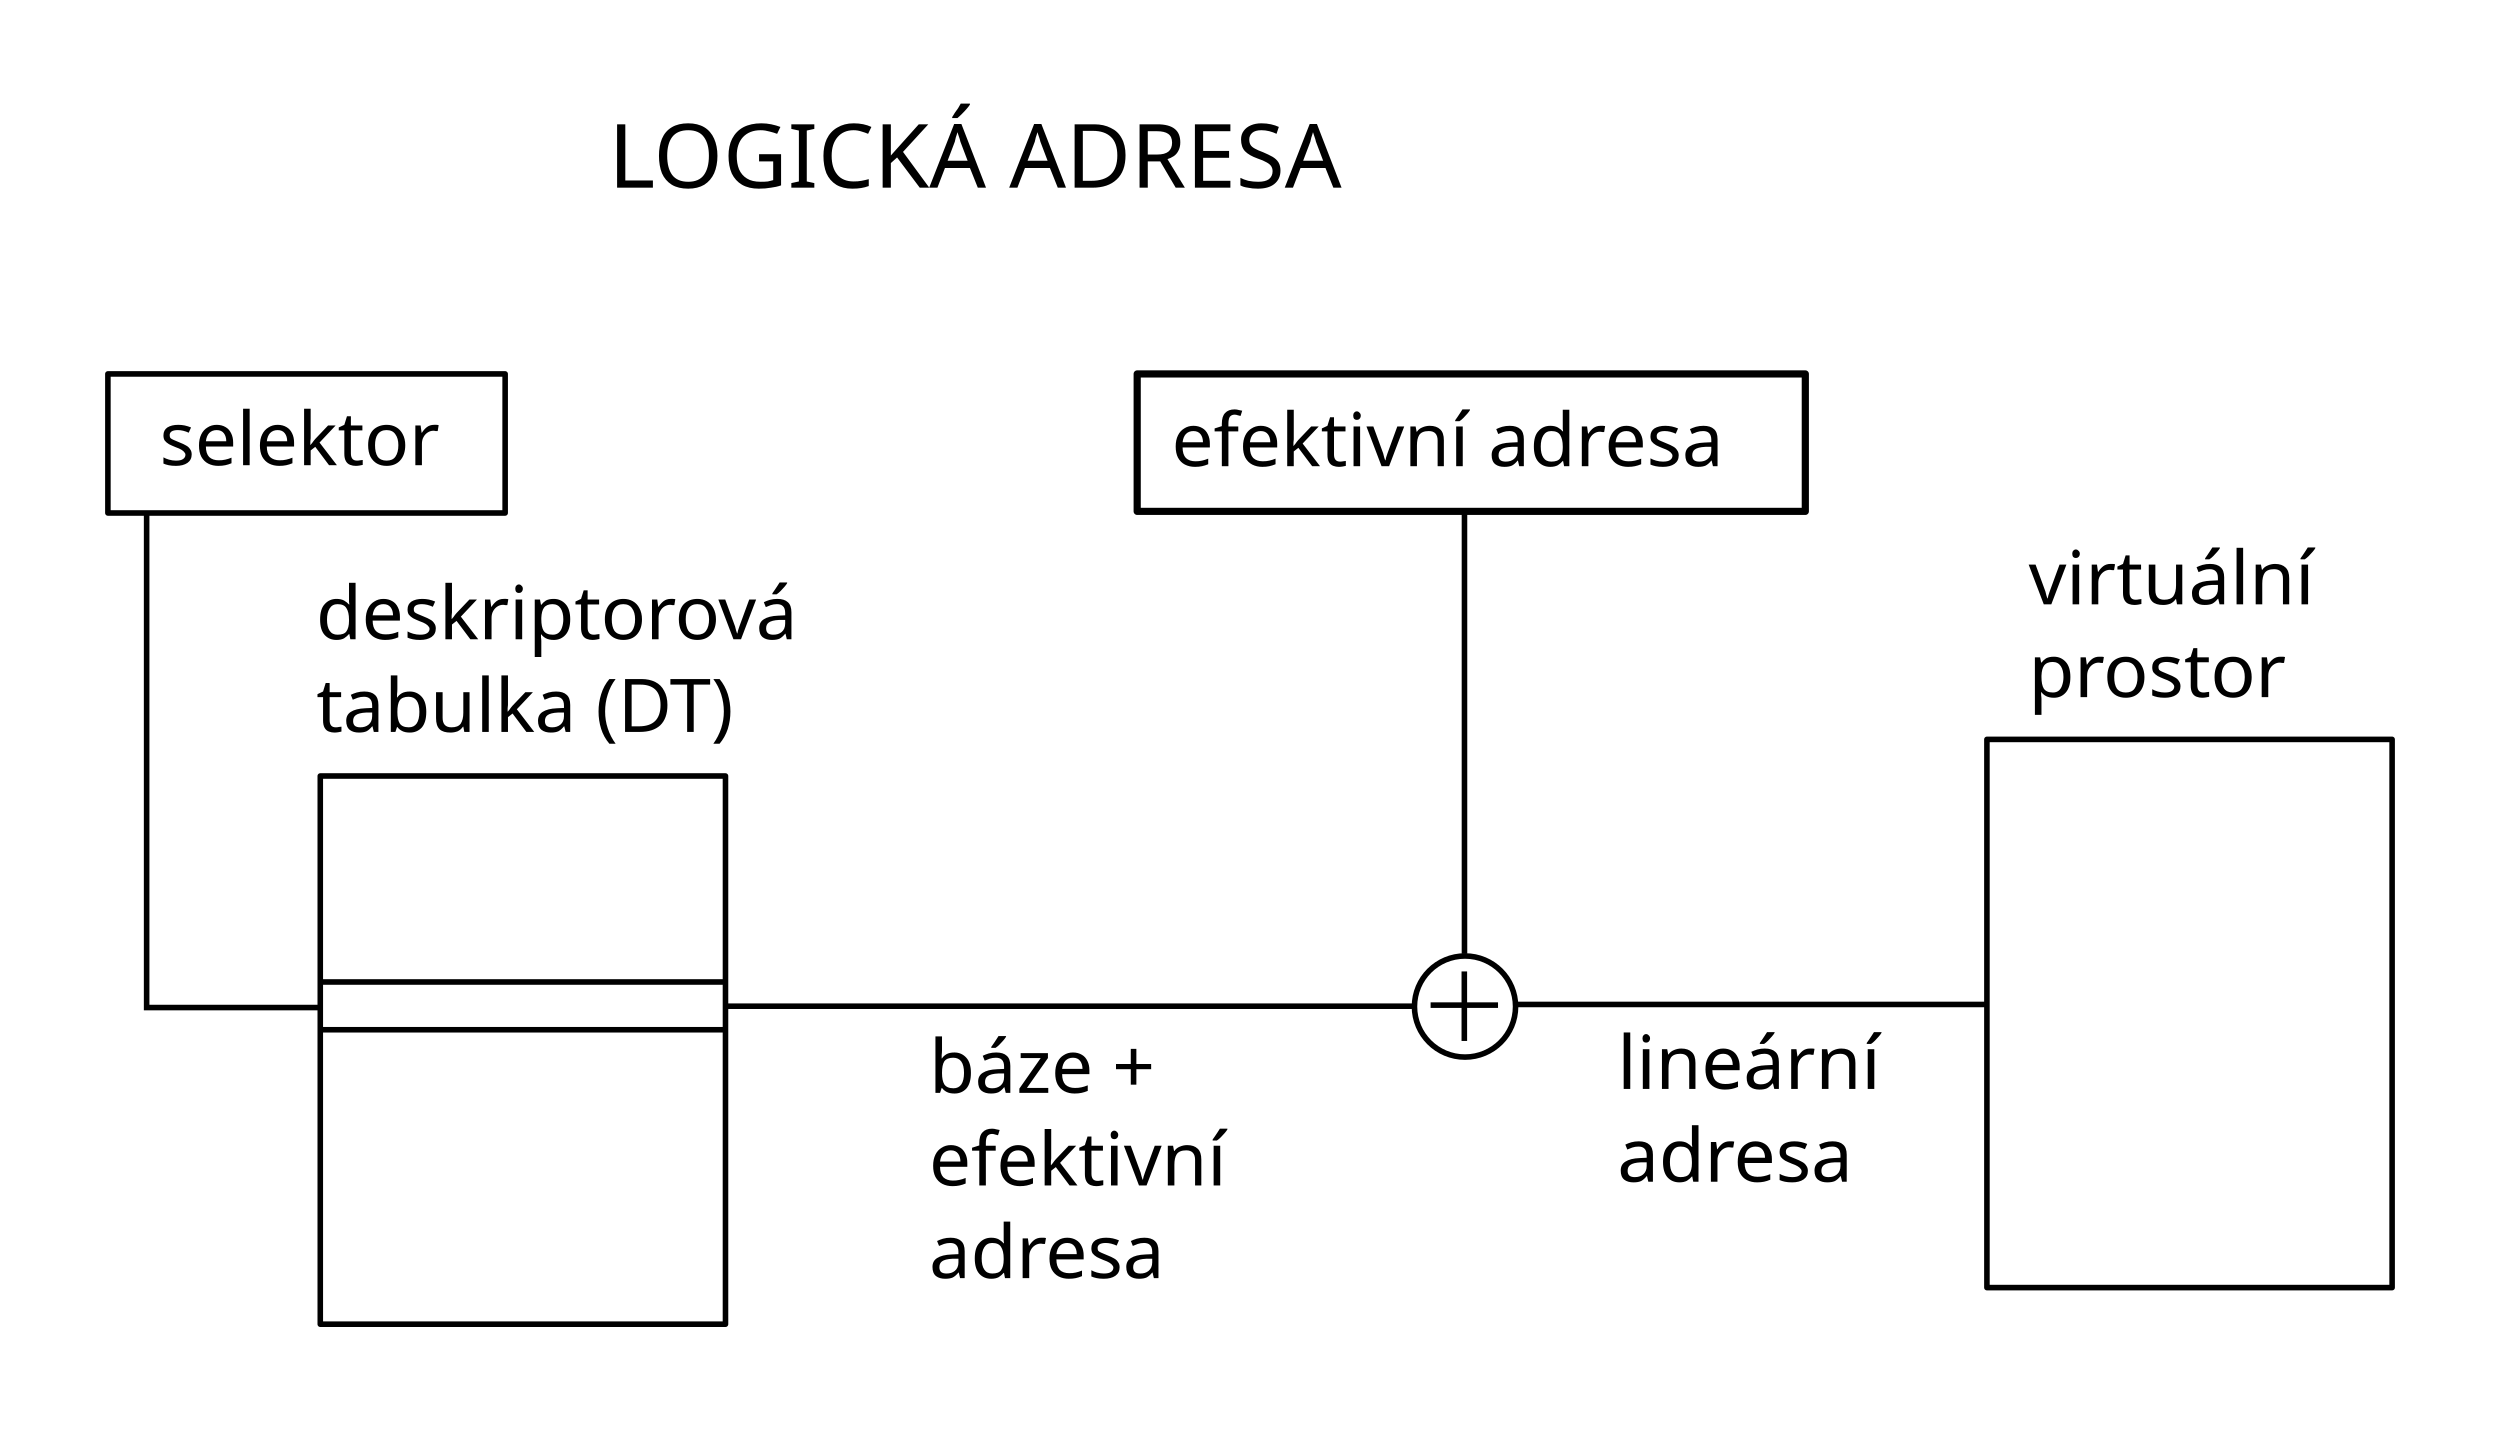
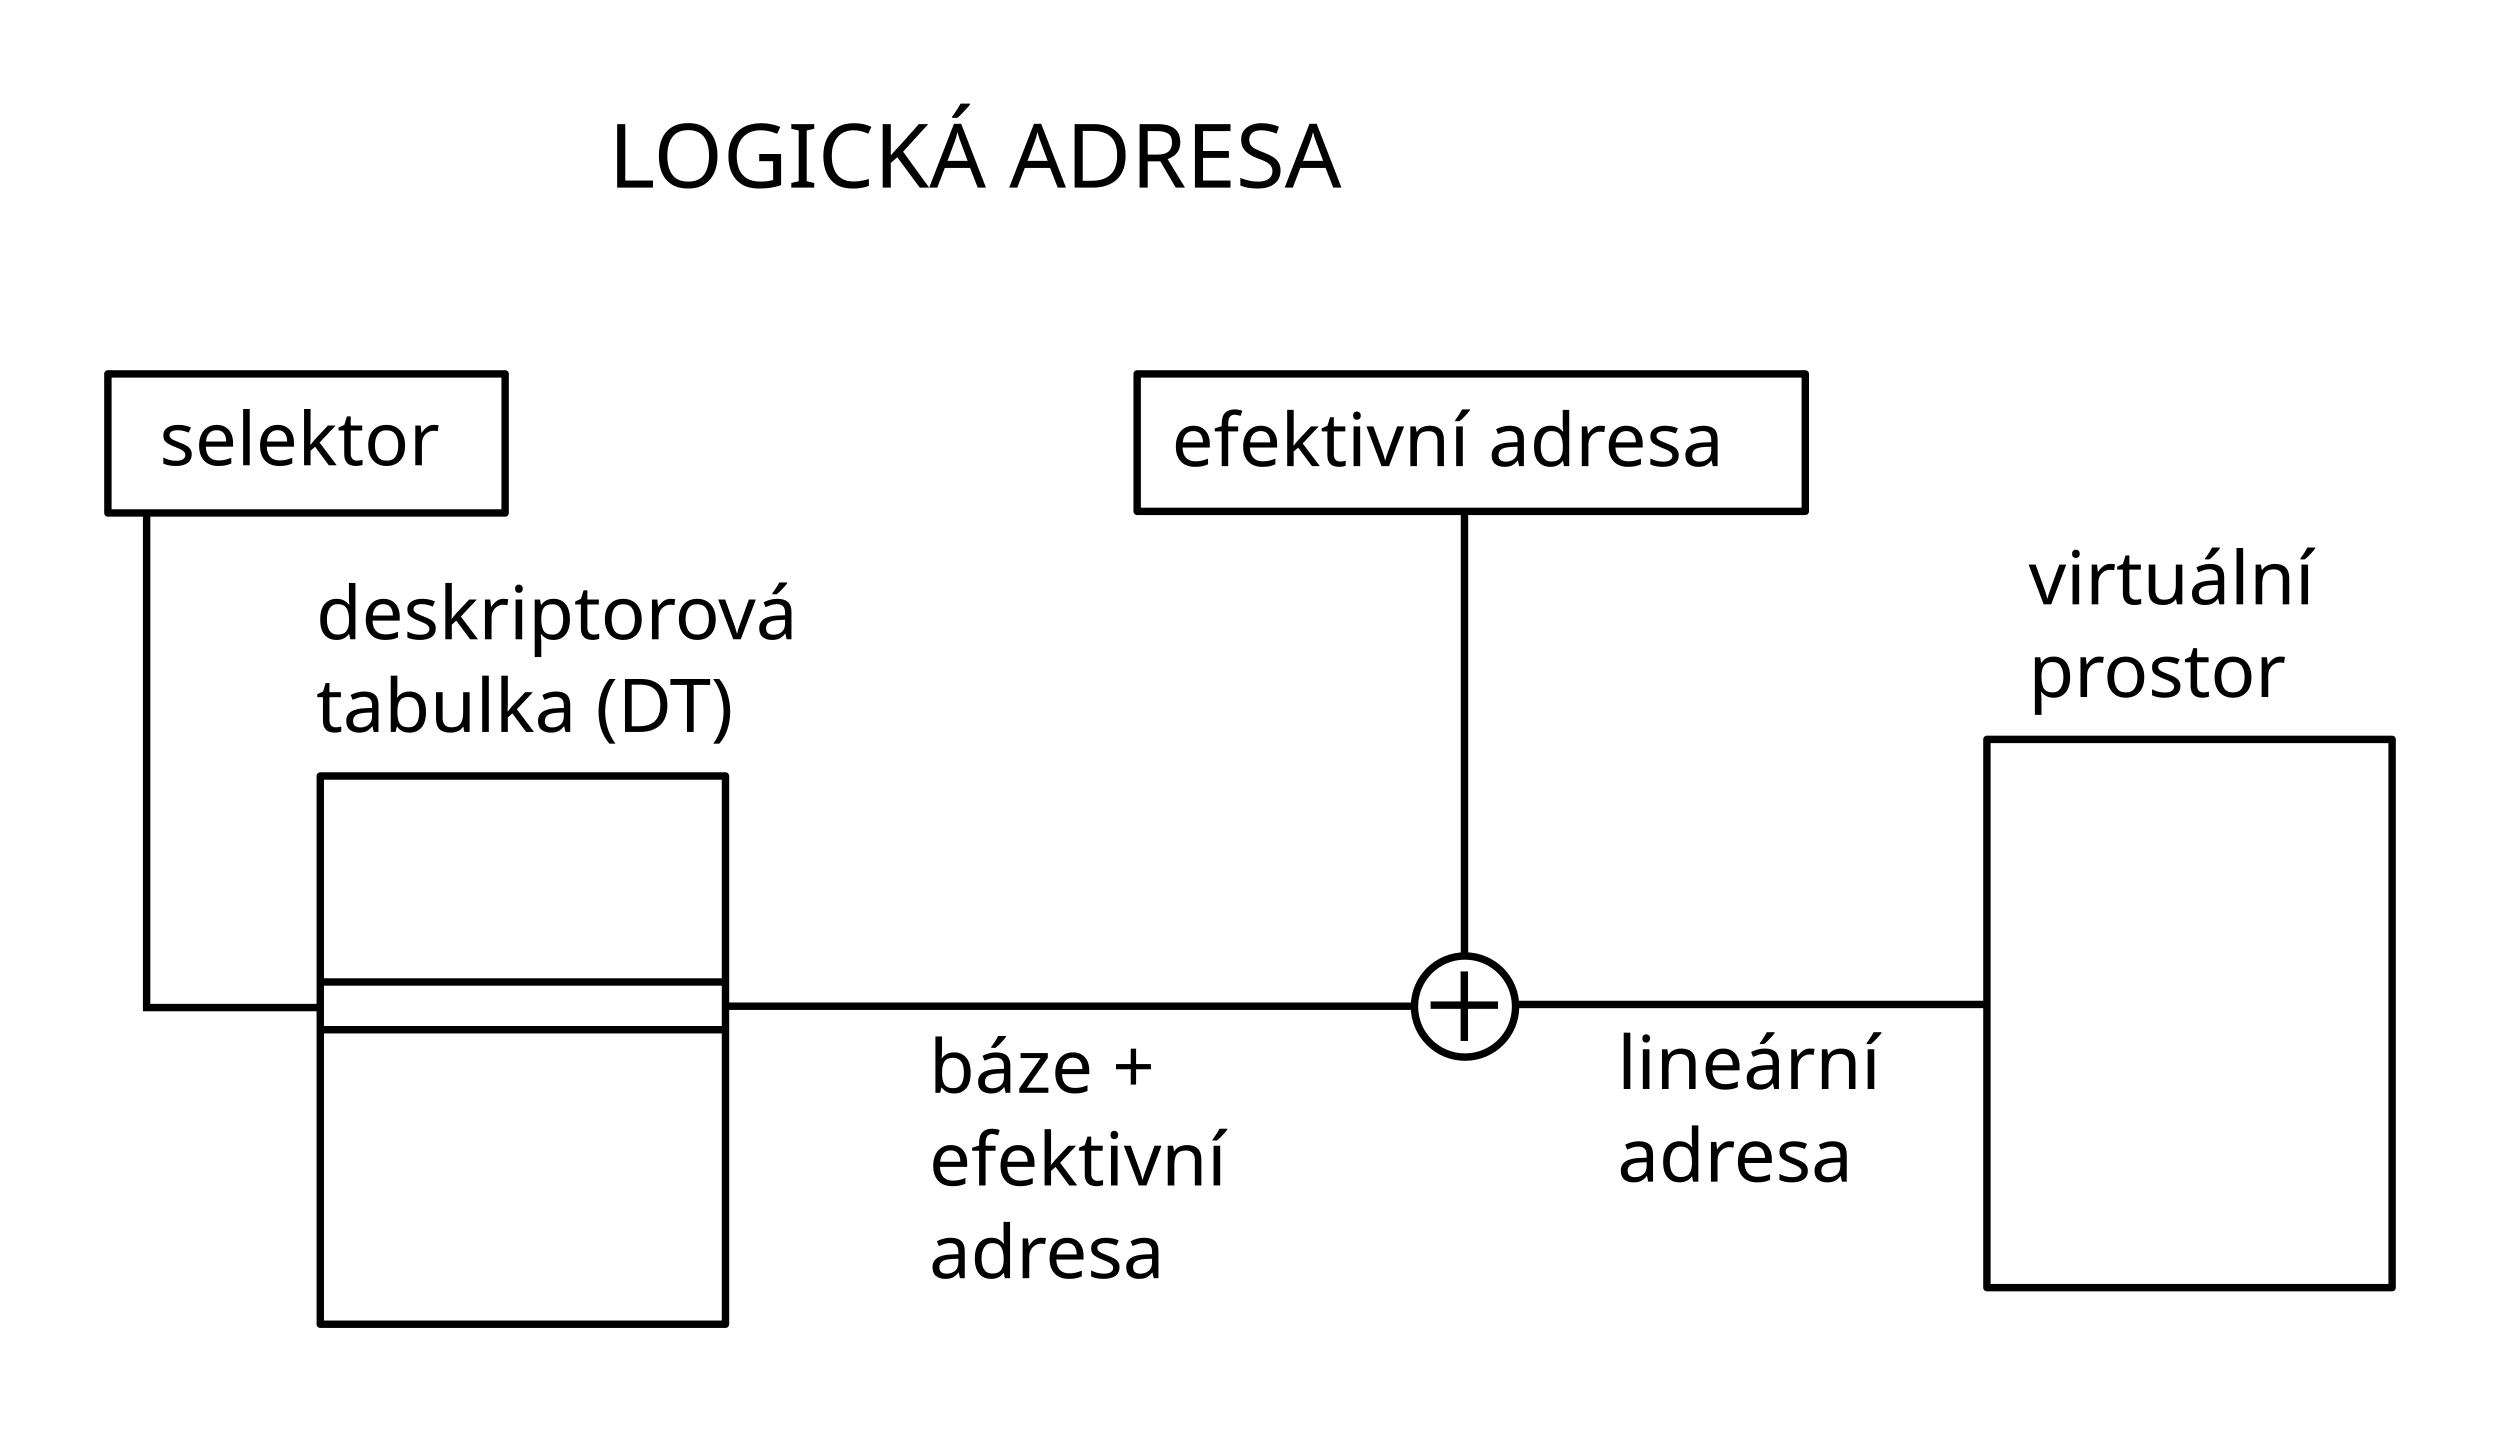
- <svg xmlns="http://www.w3.org/2000/svg" width="118.933mm" height="68.13mm" viewBox="0 0 118.933 68.13" version="1.1" id="svg8">
-   <defs id="defs2" />
+ <svg xmlns="http://www.w3.org/2000/svg" version="1.1" id="svg8" x="0px" y="0px" width="337.133px" height="193.123px" viewBox="0 0 337.133 193.123" enable-background="new 0 0 337.133 193.123" xml:space="preserve">
  <g id="layer1" transform="translate(-28.31839,-0.4537706)">
-     <text xml:space="preserve" style="font-style:normal;font-weight:normal;font-size:3.528px;line-height:1.25;font-family:sans-serif;letter-spacing:0px;word-spacing:0px;fill:#000000;fill-opacity:1;stroke:none;stroke-width:0.265" x="35.908" y="22.589" id="text817">
-       <tspan id="tspan815" x="35.908" y="22.589" style="font-size:3.528px;stroke-width:0.265">selektor</tspan>
-     </text>
-     <text xml:space="preserve" style="font-style:normal;font-weight:normal;font-size:4.233px;line-height:1.25;font-family:sans-serif;letter-spacing:0px;word-spacing:0px;fill:#000000;fill-opacity:1;stroke:none;stroke-width:0.265" x="57.27" y="9.379" id="text821">
-       <tspan id="tspan819" x="57.27" y="9.379" style="stroke-width:0.265">LOGICKÁ ADRESA</tspan>
-     </text>
-     <text xml:space="preserve" style="font-style:normal;font-weight:normal;font-size:3.528px;line-height:1.25;font-family:sans-serif;letter-spacing:0px;word-spacing:0px;fill:#000000;fill-opacity:1;stroke:none;stroke-width:0.265" x="84.064" y="22.63" id="text825">
-       <tspan x="84.064" y="22.63" style="font-size:3.528px;stroke-width:0.265" id="tspan827">efektivní adresa</tspan>
-     </text>
-     <text xml:space="preserve" style="font-style:normal;font-weight:normal;font-size:3.528px;line-height:1.25;font-family:sans-serif;letter-spacing:0px;word-spacing:0px;fill:#000000;fill-opacity:1;stroke:none;stroke-width:0.265" x="43.358" y="30.865" id="text833">
-       <tspan id="tspan831" x="43.358" y="30.865" style="stroke-width:0.265">deskriptorová</tspan>
-       <tspan x="43.358" y="35.274" style="stroke-width:0.265" id="tspan835">tabulka (DT)</tspan>
-     </text>
-     <text xml:space="preserve" style="font-style:normal;font-weight:normal;font-size:3.528px;line-height:1.25;font-family:sans-serif;letter-spacing:0px;word-spacing:0px;fill:#000000;fill-opacity:1;stroke:none;stroke-width:0.265" x="72.522" y="52.442" id="text839">
-       <tspan x="72.522" y="52.442" style="stroke-width:0.265" id="tspan848">báze +</tspan>
-       <tspan x="72.522" y="56.851" style="stroke-width:0.265" id="tspan852">efektivní</tspan>
-       <tspan x="72.522" y="61.261" style="stroke-width:0.265" id="tspan854">adresa</tspan>
-     </text>
-     <text xml:space="preserve" style="font-style:normal;font-weight:normal;font-size:3.528px;line-height:1.25;font-family:sans-serif;letter-spacing:0px;word-spacing:0px;fill:#000000;fill-opacity:1;stroke:none;stroke-width:0.265" x="105.266" y="52.26" id="text858">
-       <tspan id="tspan856" x="105.266" y="52.26" style="stroke-width:0.265">lineární</tspan>
-       <tspan x="105.266" y="56.67" style="stroke-width:0.265" id="tspan860">adresa</tspan>
-     </text>
-     <text xml:space="preserve" style="font-style:normal;font-weight:normal;font-size:3.528px;line-height:1.25;font-family:sans-serif;letter-spacing:0px;word-spacing:0px;fill:#000000;fill-opacity:1;stroke:none;stroke-width:0.265" x="124.827" y="29.204" id="text864">
-       <tspan id="tspan862" x="124.827" y="29.204" style="stroke-width:0.265">virtuální</tspan>
-       <tspan x="124.827" y="33.614" style="stroke-width:0.265" id="tspan866">prostor</tspan>
-     </text>
-     <rect style="fill:none;stroke:#000000;stroke-width:0.265;stroke-linejoin:round;stroke-miterlimit:4;stroke-dasharray:none;stroke-dashoffset:0" id="rect868" width="18.899" height="6.615" x="33.451" y="18.243" />
-     <rect style="fill:none;stroke:#000000;stroke-width:0.265;stroke-linejoin:round;stroke-miterlimit:4;stroke-dasharray:none;stroke-dashoffset:0" id="rect870" width="19.277" height="26.08" x="43.555" y="37.371" />
-     <path style="fill:none;stroke:#000000;stroke-width:0.266px;stroke-linecap:butt;stroke-linejoin:miter;stroke-opacity:1" d="M 43.565,47.17 H 62.825" id="path872" />
-     <path style="fill:none;stroke:#000000;stroke-width:0.265px;stroke-linecap:butt;stroke-linejoin:miter;stroke-opacity:1" d="M 43.565,49.442 H 62.742" id="path874" />
-     <path style="fill:none;stroke:#000000;stroke-width:0.265px;stroke-linecap:butt;stroke-linejoin:miter;stroke-opacity:1" d="m 35.294,24.81 v 23.576 h 8.221" id="path888" />
-     <rect style="fill:none;stroke:#000000;stroke-width:0.342;stroke-linejoin:round;stroke-miterlimit:4;stroke-dasharray:none;stroke-dashoffset:0" id="rect868-3" width="31.785" height="6.538" x="82.418" y="18.243" />
-     <circle style="fill:none;stroke:#000000;stroke-width:0.265;stroke-linejoin:round;stroke-miterlimit:4;stroke-dasharray:none;stroke-dashoffset:0" id="path915" cx="98.014" cy="48.338" r="2.405" />
-     <path style="fill:none;stroke:#000000;stroke-width:0.265px;stroke-linecap:butt;stroke-linejoin:miter;stroke-opacity:1" d="m 97.981,46.668 v 3.307" id="path917" />
-     <path style="fill:none;stroke:#000000;stroke-width:0.265px;stroke-linecap:butt;stroke-linejoin:miter;stroke-opacity:1" d="m 96.377,48.271 h 3.207" id="path919" />
-     <path style="fill:none;stroke:#000000;stroke-width:0.265px;stroke-linecap:butt;stroke-linejoin:miter;stroke-opacity:1" d="M 62.892,48.322 H 95.582" id="path921" />
-     <path style="fill:none;stroke:#000000;stroke-width:0.265px;stroke-linecap:butt;stroke-linejoin:miter;stroke-opacity:1" d="M 97.988,45.833 V 24.786" id="path923" />
-     <rect style="fill:none;stroke:#000000;stroke-width:0.265;stroke-linejoin:round;stroke-miterlimit:4;stroke-dasharray:none;stroke-dashoffset:0" id="rect870-6" width="19.277" height="26.08" x="122.842" y="35.629" />
-     <path style="fill:none;stroke:#000000;stroke-width:0.265px;stroke-linecap:butt;stroke-linejoin:miter;stroke-opacity:1" d="m 100.46,48.239 h 22.335" id="path940" />
+     <text transform="matrix(1 0 0 1 49.8304 63.2001)" font-family="'HelveticaCE-Regular'" font-size="10">selektor</text>
+     <text transform="matrix(1 0 0 1 110.387 25.7548)" font-family="'HelveticaCE-Regular'" font-size="12">LOGICKÁ ADRESA</text>
+     <text transform="matrix(1 0 0 1 186.3362 63.3173)" font-family="'HelveticaCE-Regular'" font-size="10">efektivní adresa</text>
+     <text transform="matrix(1 0 0 1 70.9495 86.6591)" font-family="'HelveticaCE-Regular'" font-size="10">deskriptorová</text>
+     <text transform="matrix(1 0 0 1 70.9495 99.1591)" font-family="'HelveticaCE-Regular'" font-size="10">tabulka (DT)</text>
+     <text transform="matrix(1 0 0 1 153.6194 147.8212)" font-family="'HelveticaCE-Regular'" font-size="10">báze +</text>
+     <text transform="matrix(1 0 0 1 153.6194 160.3212)" font-family="'HelveticaCE-Regular'" font-size="10">efektivní</text>
+     <text transform="matrix(1 0 0 1 153.6194 172.8212)" font-family="'HelveticaCE-Regular'" font-size="10">adresa</text>
+     <text transform="matrix(1 0 0 1 246.4378 147.3075)" font-family="'HelveticaCE-Regular'" font-size="10">lineární</text>
+     <text transform="matrix(1 0 0 1 246.4378 159.8075)" font-family="'HelveticaCE-Regular'" font-size="10">adresa</text>
+     <text transform="matrix(1 0 0 1 301.885 81.9501)" font-family="'HelveticaCE-Regular'" font-size="10">virtuální</text>
+     <text transform="matrix(1 0 0 1 301.885 94.4501)" font-family="'HelveticaCE-Regular'" font-size="10">prostor</text>
+     <rect id="rect868" x="42.867" y="50.879" fill="none" stroke="#000000" stroke-linejoin="round" width="53.571" height="18.75" />
+     <rect id="rect870" x="71.509" y="105.1" fill="none" stroke="#000000" stroke-linejoin="round" width="54.643" height="73.928" />
+     <path id="path872" fill="none" stroke="#000000" d="M71.537,132.877h54.595" />
+     <path id="path874" fill="none" stroke="#000000" d="M71.537,139.317h54.358" />
+     <path id="path888" fill="none" stroke="#000000" d="M48.09,69.495v66.83h23.304" />
+     <rect id="rect868-3" x="181.67" y="50.879" fill="none" stroke="#000000" stroke-linejoin="round" width="90.099" height="18.532" />
+     <circle id="path915" fill="none" stroke="#000000" stroke-linejoin="round" cx="225.881" cy="136.189" r="6.819" />
+     <path id="path917" fill="none" stroke="#000000" d="M225.786,131.454v9.375" />
+     <path id="path919" fill="none" stroke="#000000" d="M221.241,136h9.092" />
+     <path id="path921" fill="none" stroke="#000000" d="M126.322,136.144h92.666" />
+     <path id="path923" fill="none" stroke="#000000" d="M225.806,129.089V69.427" />
+     <rect id="rect870-6" x="296.26" y="100.164" fill="none" stroke="#000000" stroke-linejoin="round" width="54.643" height="73.929" />
+     <path id="path940" fill="none" stroke="#000000" d="M232.814,135.908h63.313" />
  </g>
</svg>
